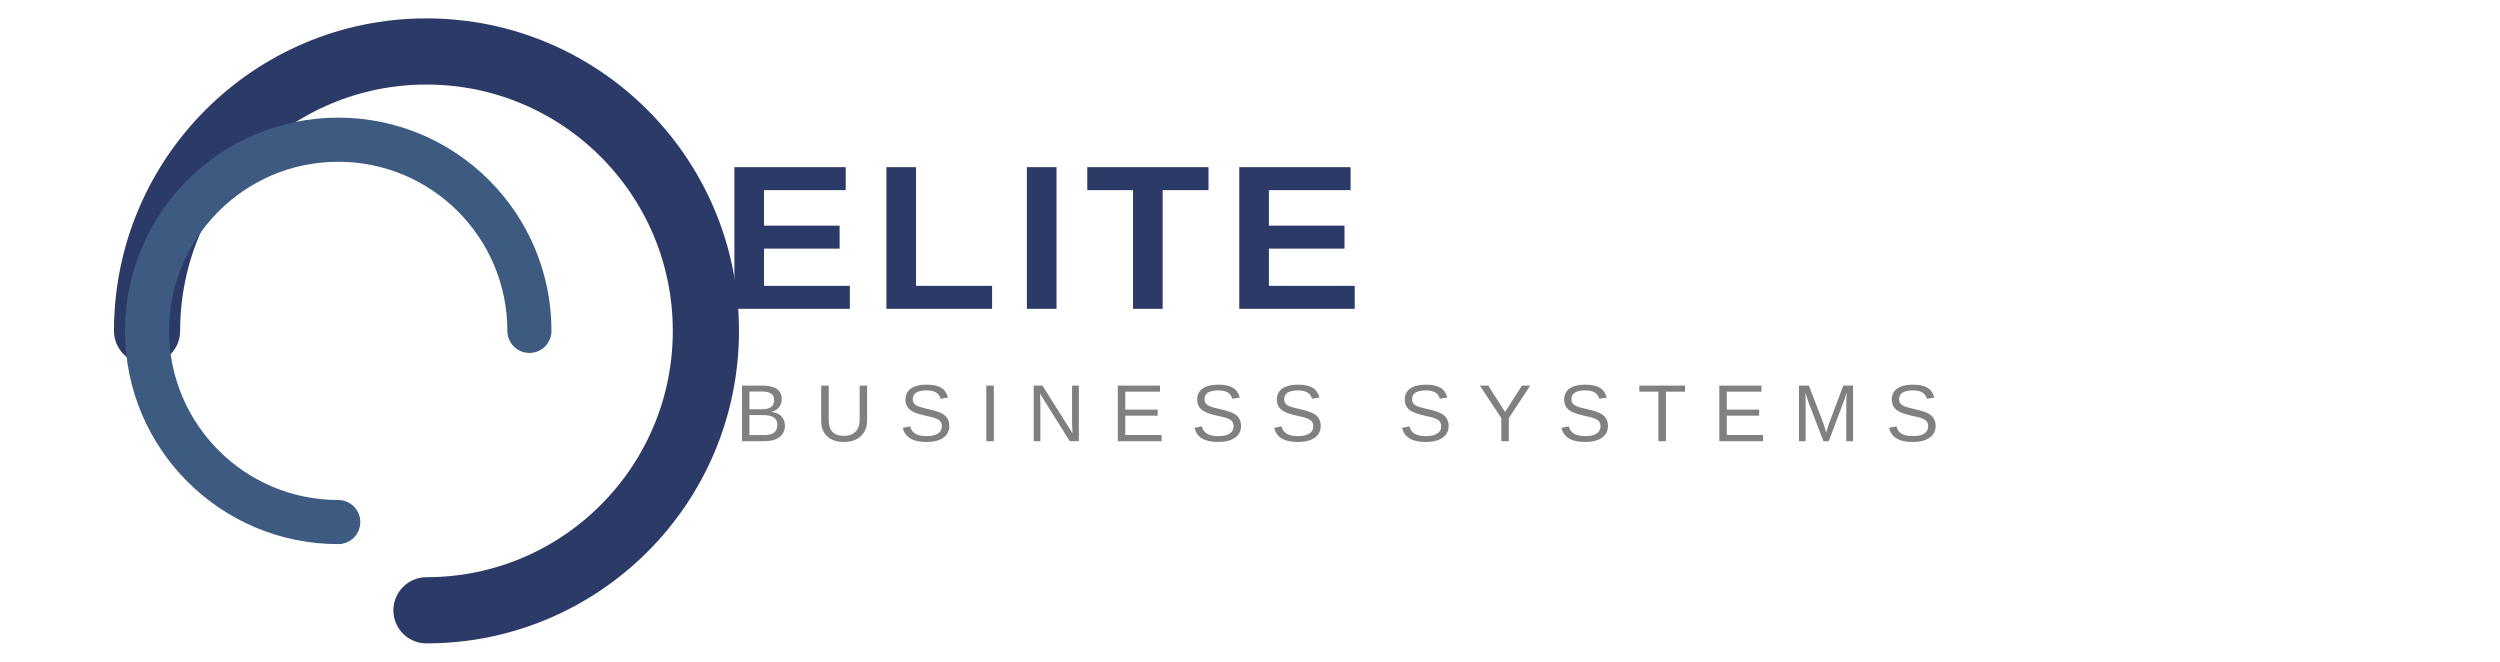
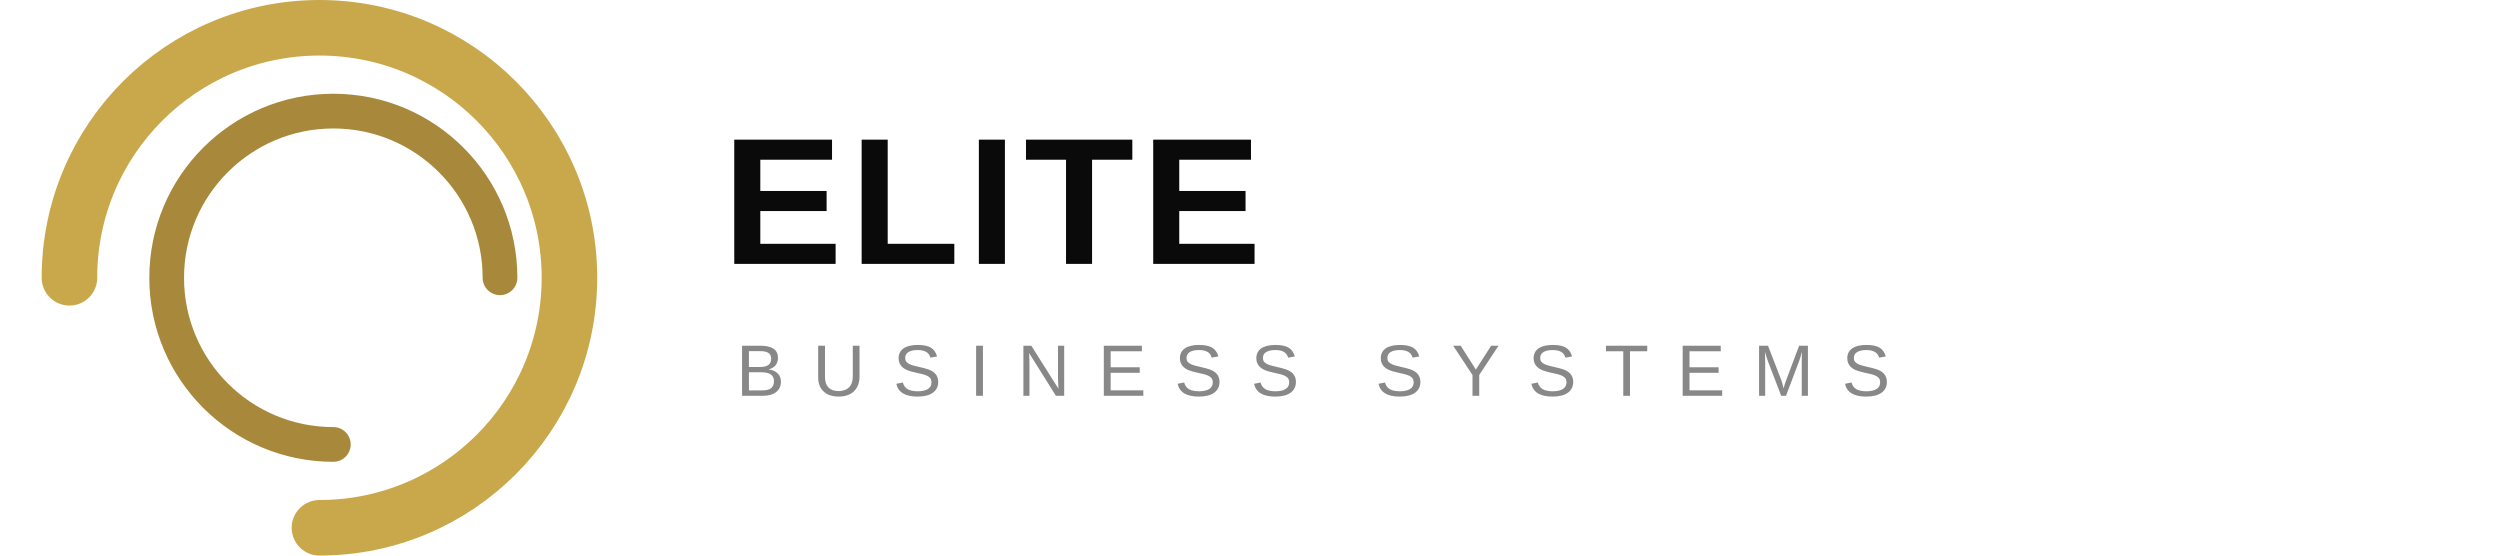
- <svg xmlns="http://www.w3.org/2000/svg" viewBox="0 0 340 90" fill="none">
-   <path d="M 20 45 A 38 38 0 1 1 58 83" stroke="#2B3A67" stroke-width="9" fill="none" stroke-linecap="round" />
-   <path d="M 72 45 A 26 26 0 1 0 46 71" stroke="#3D5A80" stroke-width="6" fill="none" stroke-linecap="round" />
-   <text x="98" y="42" font-family="Arial, Helvetica, sans-serif" font-size="28" font-weight="700" fill="#2B3A67" letter-spacing="2">ELITE</text>
-   <text x="100" y="60" font-family="Arial, Helvetica, sans-serif" font-size="11" font-weight="500" fill="#808080" letter-spacing="3.5">BUSINESS SYSTEMS</text>
+ <svg xmlns="http://www.w3.org/2000/svg" viewBox="0 0 360 80" fill="none">
+   <path d="M 10 40 A 36 36 0 1 1 46 76" stroke="#c9a84c" stroke-width="8" fill="none" stroke-linecap="round" />
+   <path d="M 72 40 A 24 24 0 1 0 48 64" stroke="#a8883a" stroke-width="5" fill="none" stroke-linecap="round" />
+   <text x="104" y="38" font-family="Arial Black, Arial, Helvetica, sans-serif" font-size="26" font-weight="900" fill="#0a0a0a" letter-spacing="1">ELITE</text>
+   <text x="106" y="57" font-family="Arial, Helvetica, sans-serif" font-size="10.5" font-weight="500" fill="#888888" letter-spacing="4">BUSINESS SYSTEMS</text>
</svg>
